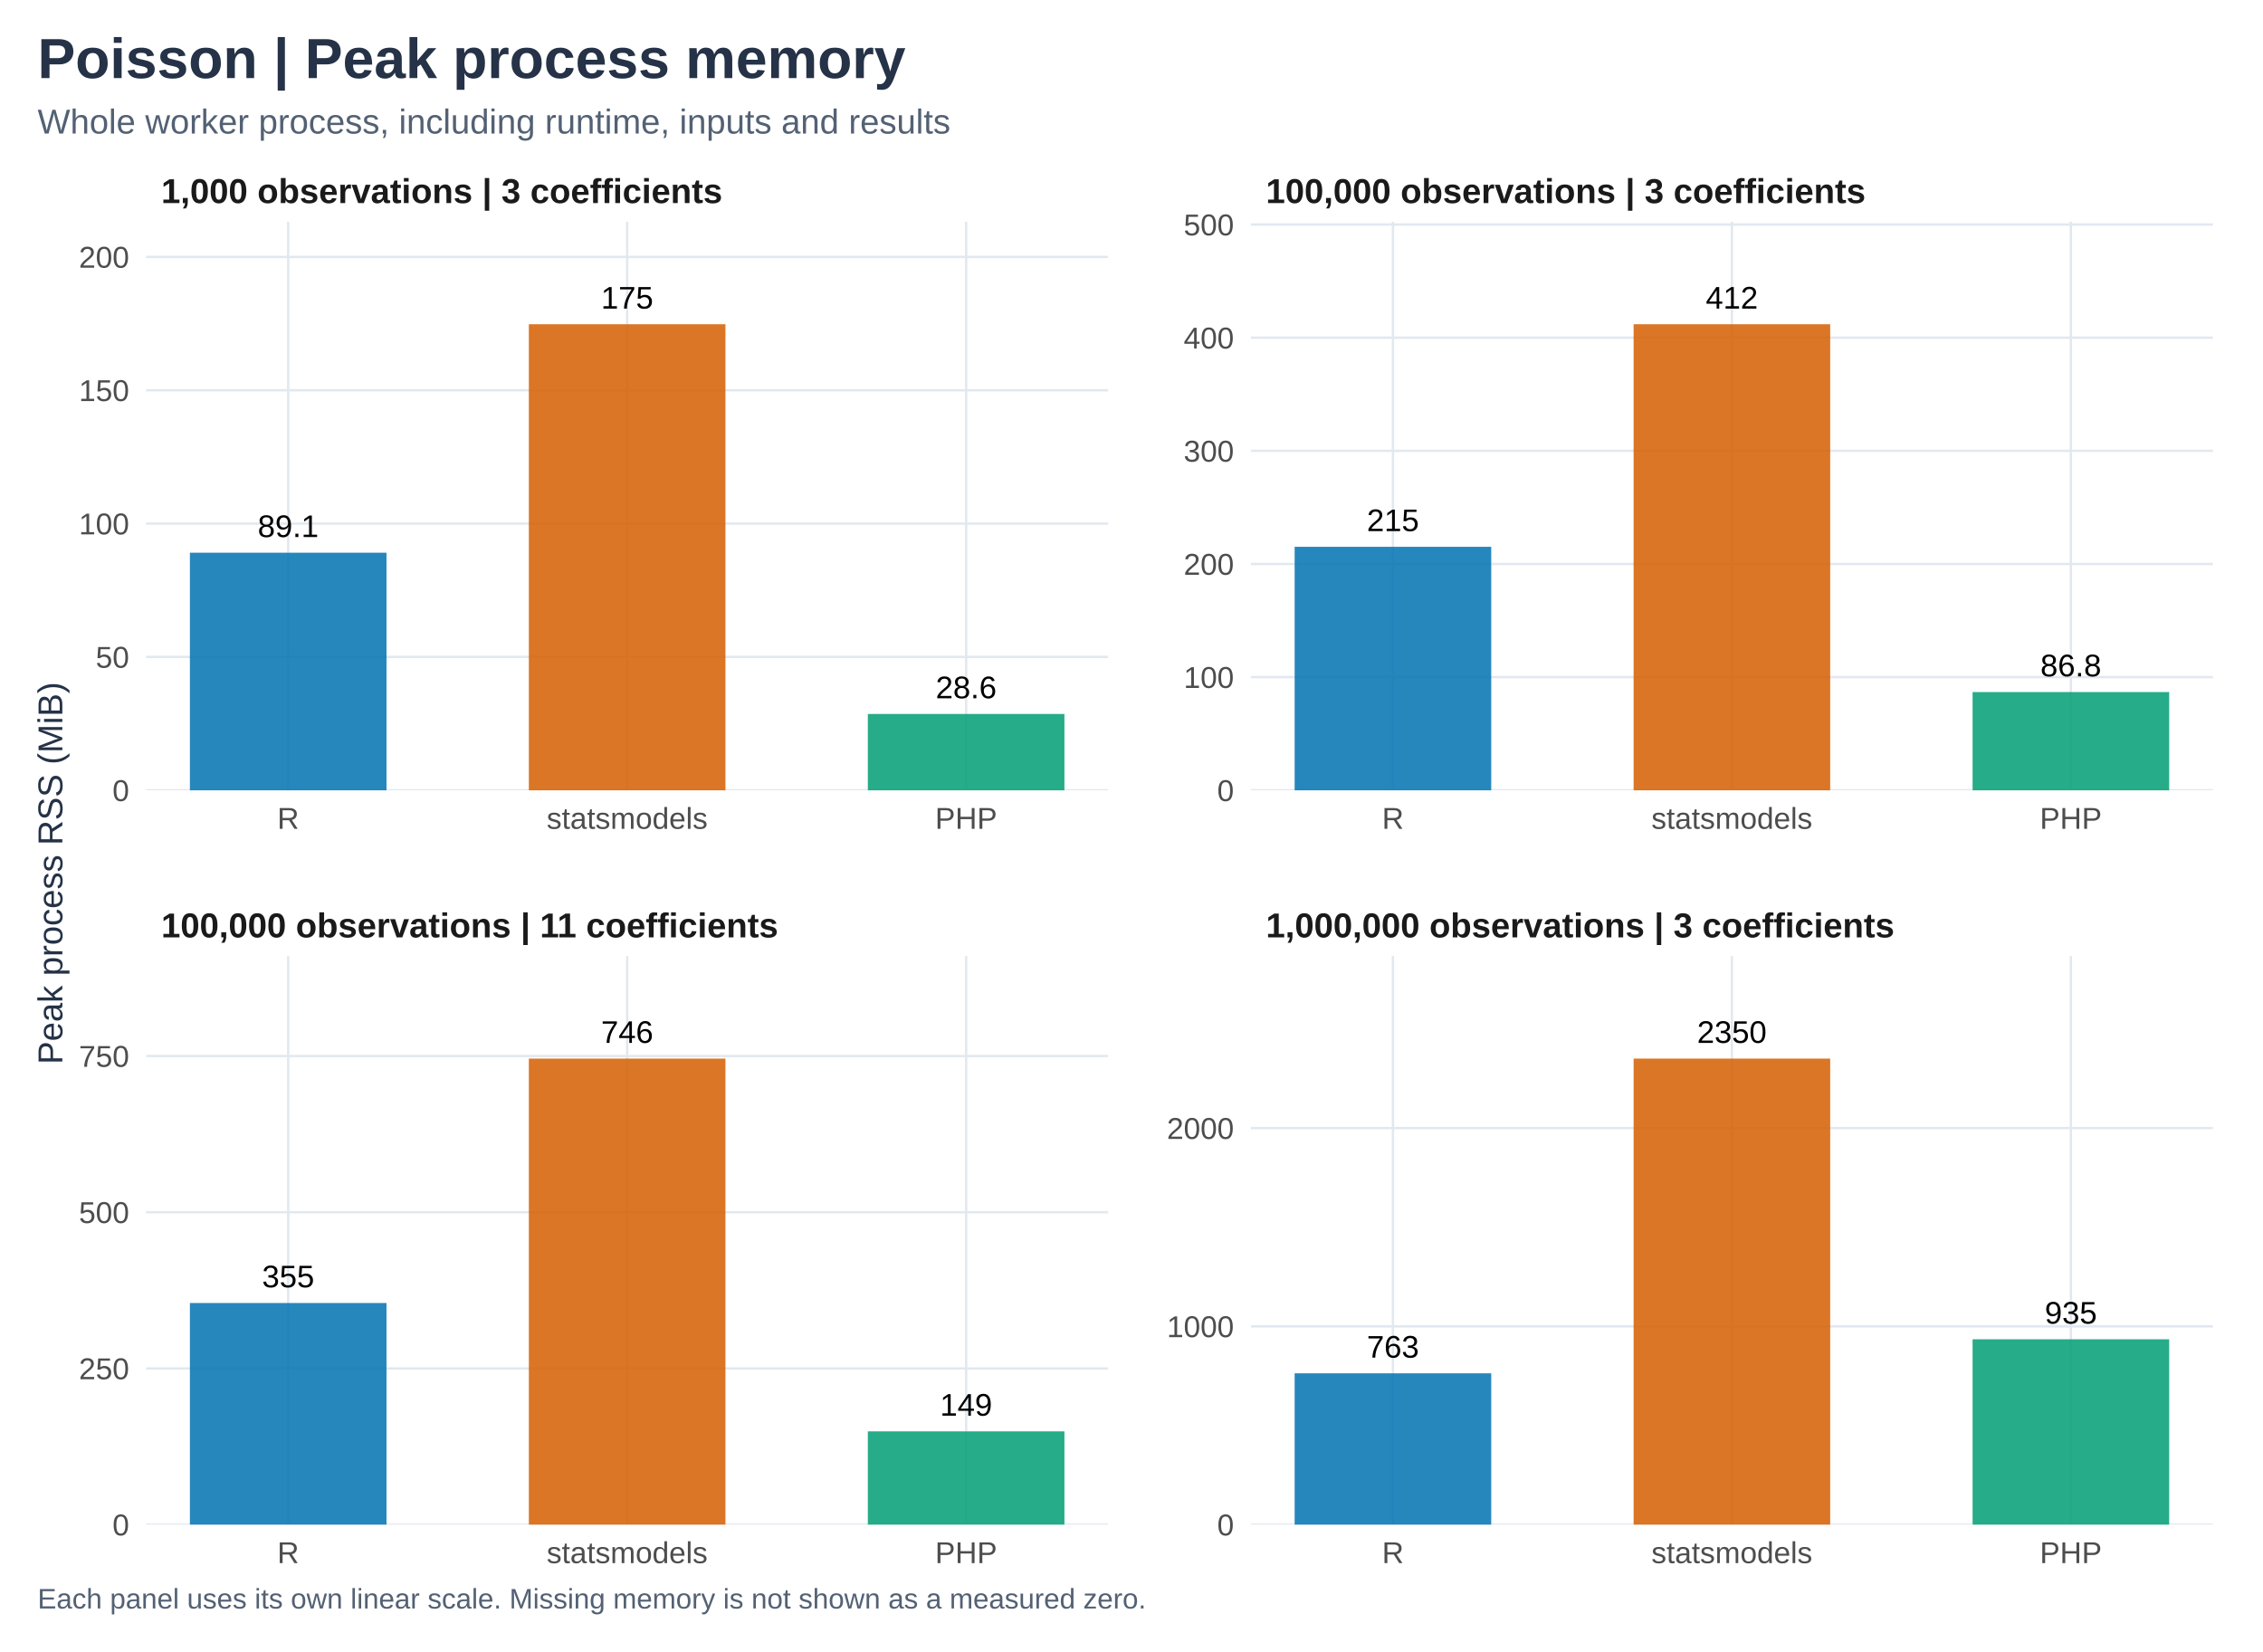
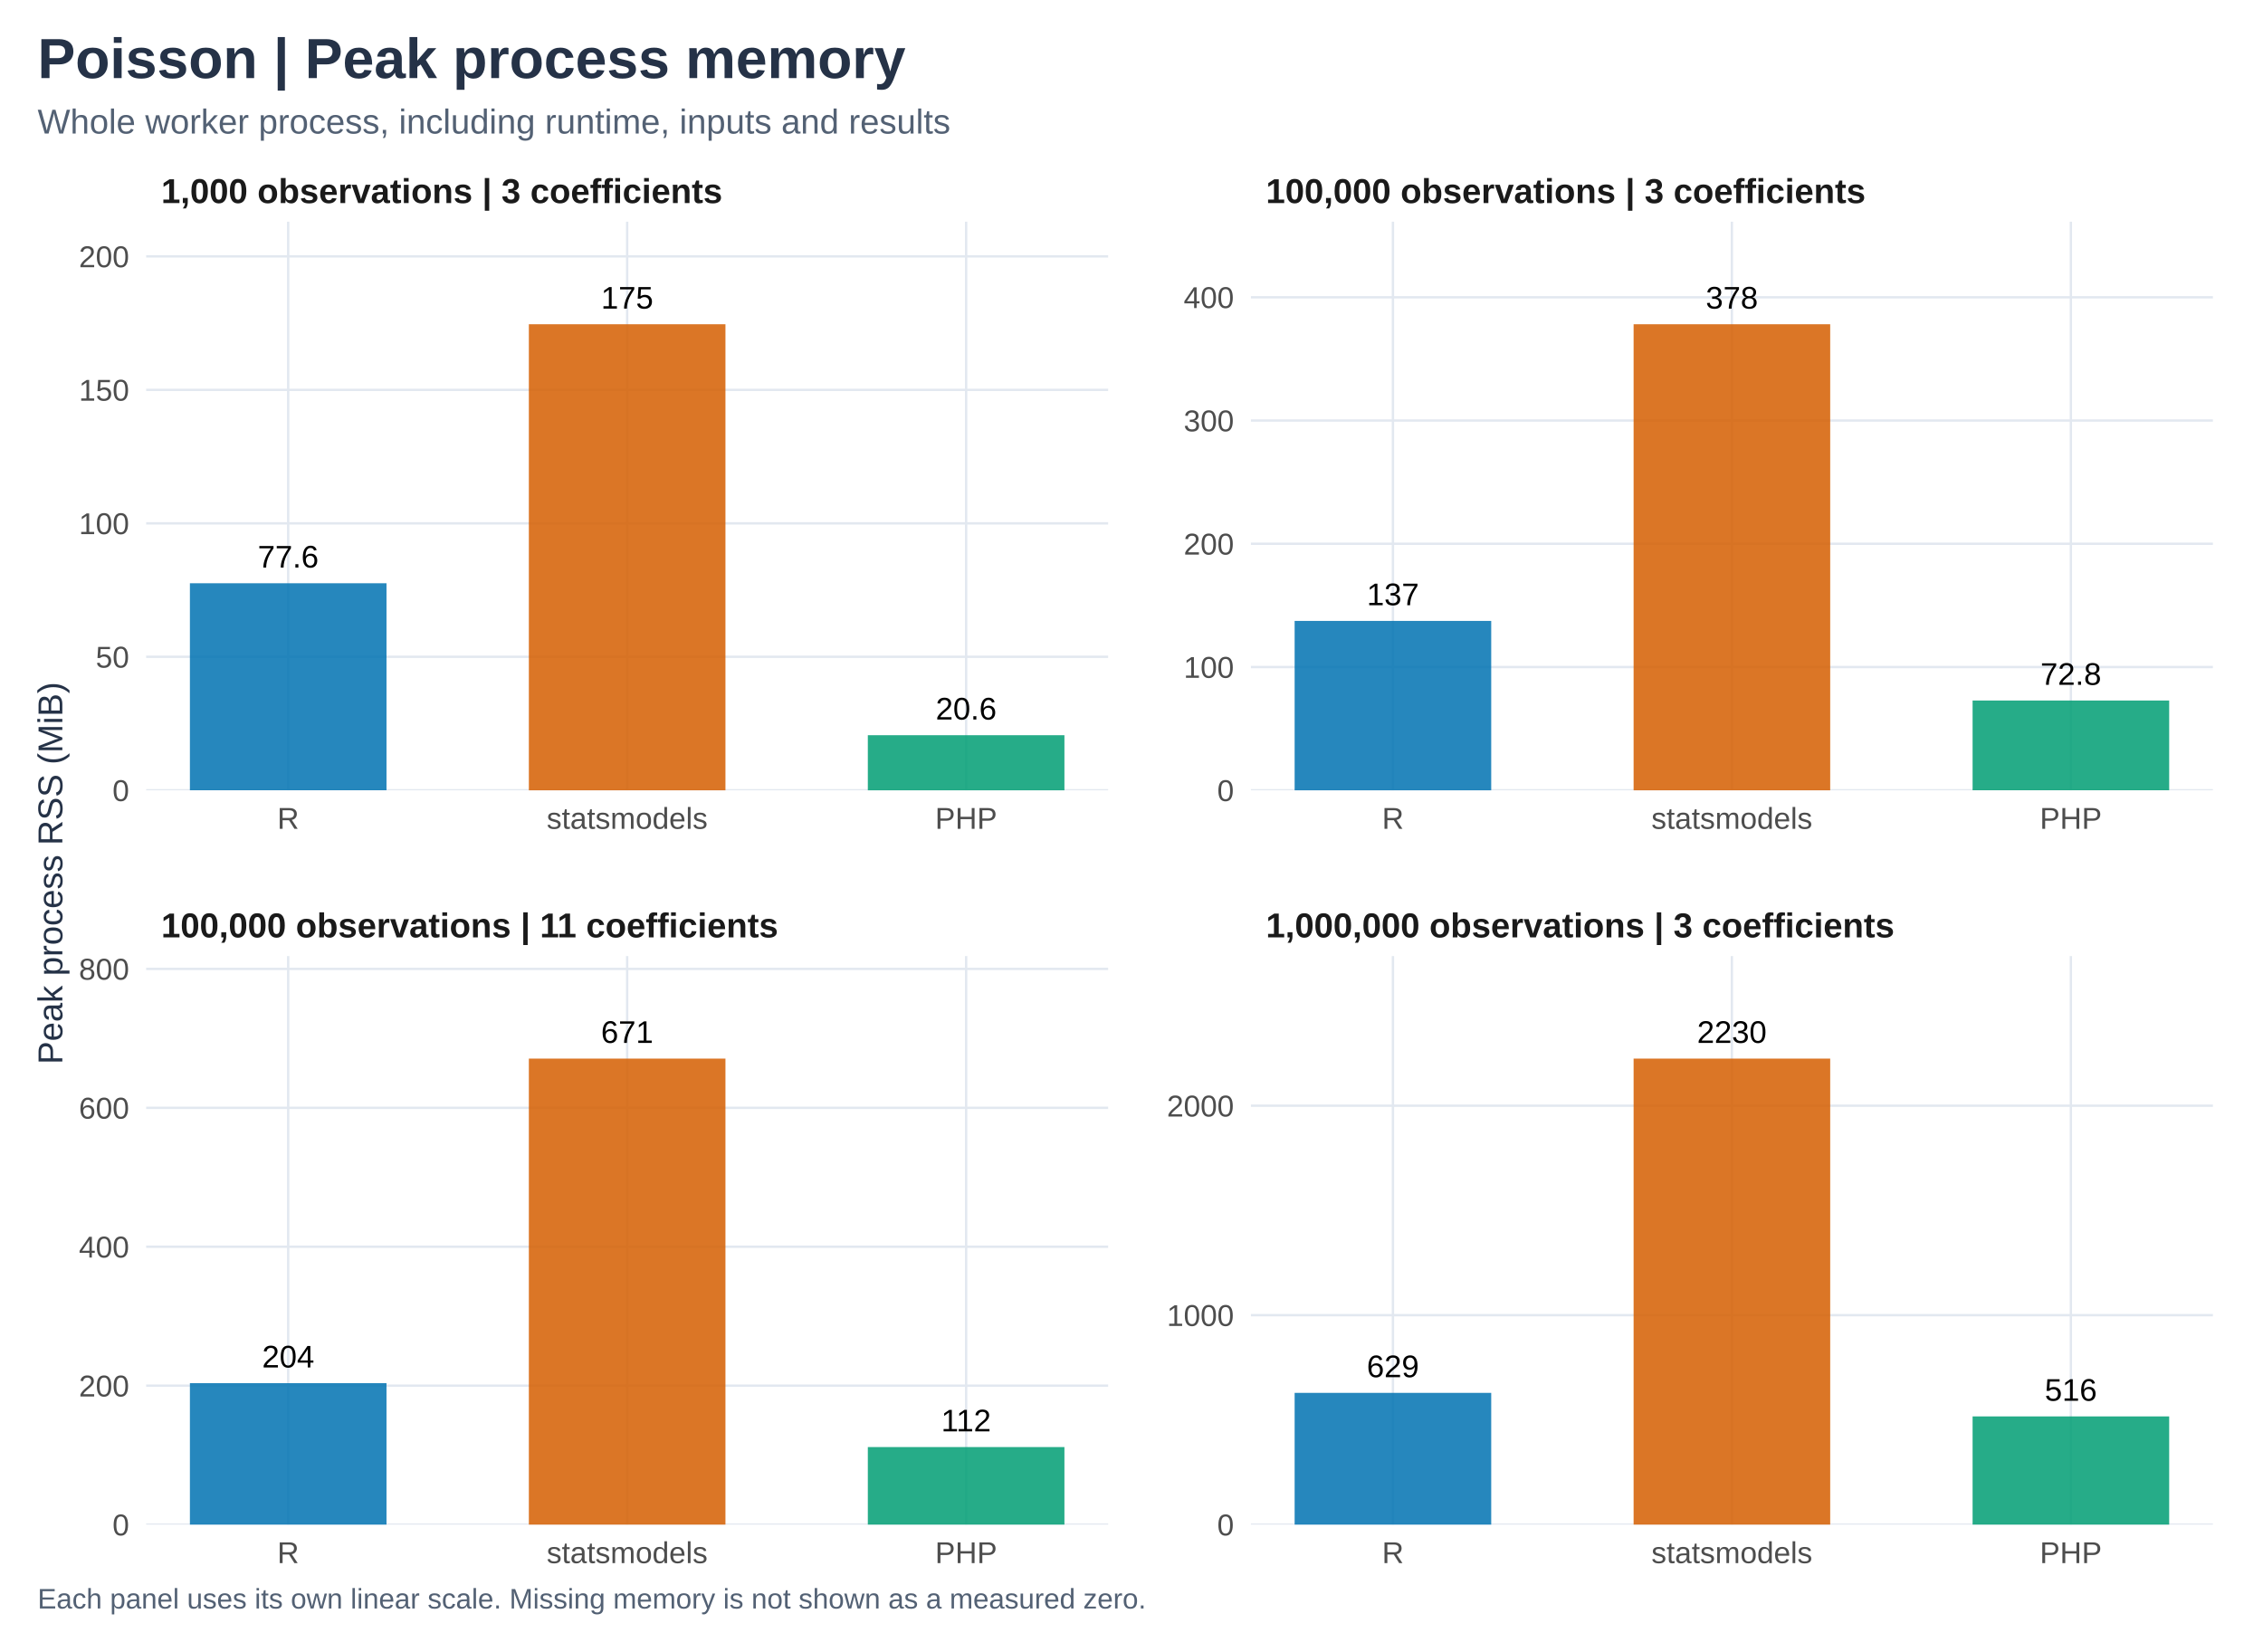
<svg xmlns="http://www.w3.org/2000/svg" width="720.00pt" height="525.60pt" viewBox="0 0 720.00 525.60">
  <g class="svglite">
    <defs>
      <style type="text/css">
    .svglite line, .svglite polyline, .svglite polygon, .svglite path, .svglite rect, .svglite circle {
      fill: none;
      stroke: #000000;
      stroke-linecap: round;
      stroke-linejoin: round;
      stroke-miterlimit: 10.00;
    }
    .svglite text {
      white-space: pre;
    }
    .svglite g.glyphgroup path {
      fill: inherit;
      stroke: none;
    }
  </style>
    </defs>
    <rect width="100%" height="100%" style="stroke: none; fill: #FFFFFF;" />
    <defs>
      <clipPath id="cpMC4wMHw3MjAuMDB8MC4wMHw1MjUuNjA=">
        <rect x="0.00" y="0.00" width="720.00" height="525.60" />
      </clipPath>
    </defs>
    <g clip-path="url(#cpMC4wMHw3MjAuMDB8MC4wMHw1MjUuNjA=)">
      <rect x="0.00" y="-0" width="720.00" height="525.60" style="stroke-width: 1.16; stroke: none; fill: #FFFFFF;" />
    </g>
    <defs>
      <clipPath id="cpNDYuNTB8MzUyLjU4fDcwLjU1fDI1MS40NA==">
        <rect x="46.50" y="70.55" width="306.07" height="180.89" />
      </clipPath>
    </defs>
    <g clip-path="url(#cpNDYuNTB8MzUyLjU4fDcwLjU1fDI1MS40NA==)">
      <polyline points="46.50,251.44 352.58,251.44 " style="stroke-width: 0.75; stroke: #E2E8F0; stroke-linecap: butt;" />
-       <polyline points="46.50,209.01 352.58,209.01 " style="stroke-width: 0.75; stroke: #E2E8F0; stroke-linecap: butt;" />
-       <polyline points="46.50,166.59 352.58,166.59 " style="stroke-width: 0.75; stroke: #E2E8F0; stroke-linecap: butt;" />
-       <polyline points="46.50,124.17 352.58,124.17 " style="stroke-width: 0.75; stroke: #E2E8F0; stroke-linecap: butt;" />
-       <polyline points="46.50,81.74 352.58,81.74 " style="stroke-width: 0.75; stroke: #E2E8F0; stroke-linecap: butt;" />
+       <polyline points="46.50,208.97 352.58,208.97 " style="stroke-width: 0.75; stroke: #E2E8F0; stroke-linecap: butt;" />
+       <polyline points="46.50,166.51 352.58,166.51 " style="stroke-width: 0.75; stroke: #E2E8F0; stroke-linecap: butt;" />
+       <polyline points="46.50,124.05 352.58,124.05 " style="stroke-width: 0.75; stroke: #E2E8F0; stroke-linecap: butt;" />
+       <polyline points="46.50,81.58 352.58,81.58 " style="stroke-width: 0.75; stroke: #E2E8F0; stroke-linecap: butt;" />
      <polyline points="91.69,251.44 91.69,70.55 " style="stroke-width: 0.75; stroke: #E2E8F0; stroke-linecap: butt;" />
      <polyline points="199.54,251.44 199.54,70.55 " style="stroke-width: 0.75; stroke: #E2E8F0; stroke-linecap: butt;" />
      <polyline points="307.39,251.44 307.39,70.55 " style="stroke-width: 0.75; stroke: #E2E8F0; stroke-linecap: butt;" />
-       <rect x="60.42" y="175.86" width="62.55" height="75.58" style="stroke-width: 1.16; stroke: none; stroke-linecap: butt; stroke-linejoin: miter; fill: #0072B2; fill-opacity: 0.85;" />
+       <rect x="60.42" y="185.56" width="62.55" height="65.87" style="stroke-width: 1.16; stroke: none; stroke-linecap: butt; stroke-linejoin: miter; fill: #0072B2; fill-opacity: 0.85;" />
      <rect x="168.26" y="103.17" width="62.55" height="148.27" style="stroke-width: 1.16; stroke: none; stroke-linecap: butt; stroke-linejoin: miter; fill: #D55E00; fill-opacity: 0.85;" />
-       <rect x="276.11" y="227.15" width="62.55" height="24.29" style="stroke-width: 1.16; stroke: none; stroke-linecap: butt; stroke-linejoin: miter; fill: #009E73; fill-opacity: 0.85;" />
-       <text x="91.69" y="170.87" text-anchor="middle" style="font-size: 9.96px; font-family: &quot;Arial&quot;;" textLength="19.36px" lengthAdjust="spacingAndGlyphs">89.1</text>
+       <rect x="276.11" y="233.92" width="62.55" height="17.52" style="stroke-width: 1.16; stroke: none; stroke-linecap: butt; stroke-linejoin: miter; fill: #009E73; fill-opacity: 0.85;" />
+       <text x="91.69" y="180.57" text-anchor="middle" style="font-size: 9.96px; font-family: &quot;Arial&quot;;" textLength="19.36px" lengthAdjust="spacingAndGlyphs">77.6</text>
      <text x="199.54" y="98.18" text-anchor="middle" style="font-size: 9.96px; font-family: &quot;Arial&quot;;" textLength="16.59px" lengthAdjust="spacingAndGlyphs">175</text>
-       <text x="307.39" y="222.16" text-anchor="middle" style="font-size: 9.96px; font-family: &quot;Arial&quot;;" textLength="19.36px" lengthAdjust="spacingAndGlyphs">28.6</text>
+       <text x="307.39" y="228.93" text-anchor="middle" style="font-size: 9.96px; font-family: &quot;Arial&quot;;" textLength="19.36px" lengthAdjust="spacingAndGlyphs">20.6</text>
    </g>
    <g clip-path="url(#cpMC4wMHw3MjAuMDB8MC4wMHw1MjUuNjA=)">
</g>
    <defs>
      <clipPath id="cpNDYuNTB8MzUyLjU4fDMwNC4xOHw0ODUuMDc=">
        <rect x="46.50" y="304.18" width="306.07" height="180.89" />
      </clipPath>
    </defs>
    <g clip-path="url(#cpNDYuNTB8MzUyLjU4fDMwNC4xOHw0ODUuMDc=)">
      <polyline points="46.50,485.07 352.58,485.07 " style="stroke-width: 0.75; stroke: #E2E8F0; stroke-linecap: butt;" />
-       <polyline points="46.50,435.38 352.58,435.38 " style="stroke-width: 0.75; stroke: #E2E8F0; stroke-linecap: butt;" />
-       <polyline points="46.50,385.68 352.58,385.68 " style="stroke-width: 0.75; stroke: #E2E8F0; stroke-linecap: butt;" />
-       <polyline points="46.50,335.99 352.58,335.99 " style="stroke-width: 0.75; stroke: #E2E8F0; stroke-linecap: butt;" />
+       <polyline points="46.50,440.87 352.58,440.87 " style="stroke-width: 0.75; stroke: #E2E8F0; stroke-linecap: butt;" />
+       <polyline points="46.50,396.67 352.58,396.67 " style="stroke-width: 0.75; stroke: #E2E8F0; stroke-linecap: butt;" />
+       <polyline points="46.50,352.46 352.58,352.46 " style="stroke-width: 0.75; stroke: #E2E8F0; stroke-linecap: butt;" />
+       <polyline points="46.50,308.26 352.58,308.26 " style="stroke-width: 0.75; stroke: #E2E8F0; stroke-linecap: butt;" />
      <polyline points="91.69,485.07 91.69,304.18 " style="stroke-width: 0.75; stroke: #E2E8F0; stroke-linecap: butt;" />
      <polyline points="199.54,485.07 199.54,304.18 " style="stroke-width: 0.75; stroke: #E2E8F0; stroke-linecap: butt;" />
      <polyline points="307.39,485.07 307.39,304.18 " style="stroke-width: 0.75; stroke: #E2E8F0; stroke-linecap: butt;" />
-       <rect x="60.42" y="414.57" width="62.55" height="70.50" style="stroke-width: 1.16; stroke: none; stroke-linecap: butt; stroke-linejoin: miter; fill: #0072B2; fill-opacity: 0.85;" />
+       <rect x="60.42" y="440.07" width="62.55" height="45.00" style="stroke-width: 1.16; stroke: none; stroke-linecap: butt; stroke-linejoin: miter; fill: #0072B2; fill-opacity: 0.85;" />
      <rect x="168.26" y="336.80" width="62.55" height="148.27" style="stroke-width: 1.16; stroke: none; stroke-linecap: butt; stroke-linejoin: miter; fill: #D55E00; fill-opacity: 0.85;" />
-       <rect x="276.11" y="455.40" width="62.55" height="29.67" style="stroke-width: 1.16; stroke: none; stroke-linecap: butt; stroke-linejoin: miter; fill: #009E73; fill-opacity: 0.85;" />
-       <text x="91.69" y="409.58" text-anchor="middle" style="font-size: 9.96px; font-family: &quot;Arial&quot;;" textLength="16.59px" lengthAdjust="spacingAndGlyphs">355</text>
-       <text x="199.54" y="331.81" text-anchor="middle" style="font-size: 9.96px; font-family: &quot;Arial&quot;;" textLength="16.59px" lengthAdjust="spacingAndGlyphs">746</text>
-       <text x="307.39" y="450.41" text-anchor="middle" style="font-size: 9.96px; font-family: &quot;Arial&quot;;" textLength="16.59px" lengthAdjust="spacingAndGlyphs">149</text>
+       <rect x="276.11" y="460.40" width="62.55" height="24.67" style="stroke-width: 1.16; stroke: none; stroke-linecap: butt; stroke-linejoin: miter; fill: #009E73; fill-opacity: 0.85;" />
+       <text x="91.69" y="435.08" text-anchor="middle" style="font-size: 9.96px; font-family: &quot;Arial&quot;;" textLength="16.59px" lengthAdjust="spacingAndGlyphs">204</text>
+       <text x="199.54" y="331.81" text-anchor="middle" style="font-size: 9.96px; font-family: &quot;Arial&quot;;" textLength="16.59px" lengthAdjust="spacingAndGlyphs">671</text>
+       <text x="307.39" y="455.41" text-anchor="middle" style="font-size: 9.96px; font-family: &quot;Arial&quot;;" textLength="15.86px" lengthAdjust="spacingAndGlyphs">112</text>
    </g>
    <g clip-path="url(#cpMC4wMHw3MjAuMDB8MC4wMHw1MjUuNjA=)">
</g>
    <defs>
      <clipPath id="cpMzk3Ljk5fDcwNC4wNnw3MC41NXwyNTEuNDQ=">
        <rect x="397.99" y="70.55" width="306.07" height="180.89" />
      </clipPath>
    </defs>
    <g clip-path="url(#cpMzk3Ljk5fDcwNC4wNnw3MC41NXwyNTEuNDQ=)">
      <polyline points="397.99,251.44 704.06,251.44 " style="stroke-width: 0.75; stroke: #E2E8F0; stroke-linecap: butt;" />
-       <polyline points="397.99,215.44 704.06,215.44 " style="stroke-width: 0.75; stroke: #E2E8F0; stroke-linecap: butt;" />
-       <polyline points="397.99,179.44 704.06,179.44 " style="stroke-width: 0.75; stroke: #E2E8F0; stroke-linecap: butt;" />
-       <polyline points="397.99,143.44 704.06,143.44 " style="stroke-width: 0.75; stroke: #E2E8F0; stroke-linecap: butt;" />
-       <polyline points="397.99,107.44 704.06,107.44 " style="stroke-width: 0.75; stroke: #E2E8F0; stroke-linecap: butt;" />
-       <polyline points="397.99,71.44 704.06,71.44 " style="stroke-width: 0.75; stroke: #E2E8F0; stroke-linecap: butt;" />
+       <polyline points="397.99,212.22 704.06,212.22 " style="stroke-width: 0.75; stroke: #E2E8F0; stroke-linecap: butt;" />
+       <polyline points="397.99,173.01 704.06,173.01 " style="stroke-width: 0.75; stroke: #E2E8F0; stroke-linecap: butt;" />
+       <polyline points="397.99,133.79 704.06,133.79 " style="stroke-width: 0.75; stroke: #E2E8F0; stroke-linecap: butt;" />
+       <polyline points="397.99,94.58 704.06,94.58 " style="stroke-width: 0.75; stroke: #E2E8F0; stroke-linecap: butt;" />
      <polyline points="443.18,251.44 443.18,70.55 " style="stroke-width: 0.75; stroke: #E2E8F0; stroke-linecap: butt;" />
      <polyline points="551.02,251.44 551.02,70.55 " style="stroke-width: 0.75; stroke: #E2E8F0; stroke-linecap: butt;" />
      <polyline points="658.87,251.44 658.87,70.55 " style="stroke-width: 0.75; stroke: #E2E8F0; stroke-linecap: butt;" />
-       <rect x="411.90" y="173.98" width="62.55" height="77.46" style="stroke-width: 1.16; stroke: none; stroke-linecap: butt; stroke-linejoin: miter; fill: #0072B2; fill-opacity: 0.85;" />
+       <rect x="411.90" y="197.54" width="62.55" height="53.90" style="stroke-width: 1.16; stroke: none; stroke-linecap: butt; stroke-linejoin: miter; fill: #0072B2; fill-opacity: 0.85;" />
      <rect x="519.75" y="103.17" width="62.55" height="148.27" style="stroke-width: 1.16; stroke: none; stroke-linecap: butt; stroke-linejoin: miter; fill: #D55E00; fill-opacity: 0.85;" />
-       <rect x="627.60" y="220.18" width="62.55" height="31.26" style="stroke-width: 1.16; stroke: none; stroke-linecap: butt; stroke-linejoin: miter; fill: #009E73; fill-opacity: 0.85;" />
-       <text x="443.18" y="168.99" text-anchor="middle" style="font-size: 9.96px; font-family: &quot;Arial&quot;;" textLength="16.59px" lengthAdjust="spacingAndGlyphs">215</text>
-       <text x="551.02" y="98.18" text-anchor="middle" style="font-size: 9.96px; font-family: &quot;Arial&quot;;" textLength="16.59px" lengthAdjust="spacingAndGlyphs">412</text>
-       <text x="658.87" y="215.19" text-anchor="middle" style="font-size: 9.96px; font-family: &quot;Arial&quot;;" textLength="19.36px" lengthAdjust="spacingAndGlyphs">86.8</text>
+       <rect x="627.60" y="222.88" width="62.55" height="28.55" style="stroke-width: 1.16; stroke: none; stroke-linecap: butt; stroke-linejoin: miter; fill: #009E73; fill-opacity: 0.85;" />
+       <text x="443.18" y="192.55" text-anchor="middle" style="font-size: 9.96px; font-family: &quot;Arial&quot;;" textLength="16.59px" lengthAdjust="spacingAndGlyphs">137</text>
+       <text x="551.02" y="98.18" text-anchor="middle" style="font-size: 9.96px; font-family: &quot;Arial&quot;;" textLength="16.59px" lengthAdjust="spacingAndGlyphs">378</text>
+       <text x="658.87" y="217.89" text-anchor="middle" style="font-size: 9.96px; font-family: &quot;Arial&quot;;" textLength="19.36px" lengthAdjust="spacingAndGlyphs">72.8</text>
    </g>
    <g clip-path="url(#cpMC4wMHw3MjAuMDB8MC4wMHw1MjUuNjA=)">
</g>
    <defs>
      <clipPath id="cpMzk3Ljk5fDcwNC4wNnwzMDQuMTh8NDg1LjA3">
        <rect x="397.99" y="304.18" width="306.07" height="180.89" />
      </clipPath>
    </defs>
    <g clip-path="url(#cpMzk3Ljk5fDcwNC4wNnwzMDQuMTh8NDg1LjA3)">
      <polyline points="397.99,485.07 704.06,485.07 " style="stroke-width: 0.75; stroke: #E2E8F0; stroke-linecap: butt;" />
-       <polyline points="397.99,422.00 704.06,422.00 " style="stroke-width: 0.75; stroke: #E2E8F0; stroke-linecap: butt;" />
-       <polyline points="397.99,358.92 704.06,358.92 " style="stroke-width: 0.75; stroke: #E2E8F0; stroke-linecap: butt;" />
+       <polyline points="397.99,418.44 704.06,418.44 " style="stroke-width: 0.75; stroke: #E2E8F0; stroke-linecap: butt;" />
+       <polyline points="397.99,351.80 704.06,351.80 " style="stroke-width: 0.75; stroke: #E2E8F0; stroke-linecap: butt;" />
      <polyline points="443.18,485.07 443.18,304.18 " style="stroke-width: 0.75; stroke: #E2E8F0; stroke-linecap: butt;" />
      <polyline points="551.02,485.07 551.02,304.18 " style="stroke-width: 0.75; stroke: #E2E8F0; stroke-linecap: butt;" />
      <polyline points="658.87,485.07 658.87,304.18 " style="stroke-width: 0.75; stroke: #E2E8F0; stroke-linecap: butt;" />
-       <rect x="411.90" y="436.94" width="62.55" height="48.13" style="stroke-width: 1.16; stroke: none; stroke-linecap: butt; stroke-linejoin: miter; fill: #0072B2; fill-opacity: 0.85;" />
+       <rect x="411.90" y="443.16" width="62.55" height="41.91" style="stroke-width: 1.16; stroke: none; stroke-linecap: butt; stroke-linejoin: miter; fill: #0072B2; fill-opacity: 0.85;" />
      <rect x="519.75" y="336.80" width="62.55" height="148.27" style="stroke-width: 1.16; stroke: none; stroke-linecap: butt; stroke-linejoin: miter; fill: #D55E00; fill-opacity: 0.85;" />
-       <rect x="627.60" y="426.11" width="62.55" height="58.96" style="stroke-width: 1.16; stroke: none; stroke-linecap: butt; stroke-linejoin: miter; fill: #009E73; fill-opacity: 0.85;" />
-       <text x="443.18" y="431.95" text-anchor="middle" style="font-size: 9.96px; font-family: &quot;Arial&quot;;" textLength="16.59px" lengthAdjust="spacingAndGlyphs">763</text>
-       <text x="551.02" y="331.81" text-anchor="middle" style="font-size: 9.96px; font-family: &quot;Arial&quot;;" textLength="22.12px" lengthAdjust="spacingAndGlyphs">2350</text>
-       <text x="658.87" y="421.13" text-anchor="middle" style="font-size: 9.96px; font-family: &quot;Arial&quot;;" textLength="16.59px" lengthAdjust="spacingAndGlyphs">935</text>
+       <rect x="627.60" y="450.65" width="62.55" height="34.42" style="stroke-width: 1.16; stroke: none; stroke-linecap: butt; stroke-linejoin: miter; fill: #009E73; fill-opacity: 0.85;" />
+       <text x="443.18" y="438.17" text-anchor="middle" style="font-size: 9.96px; font-family: &quot;Arial&quot;;" textLength="16.59px" lengthAdjust="spacingAndGlyphs">629</text>
+       <text x="551.02" y="331.81" text-anchor="middle" style="font-size: 9.96px; font-family: &quot;Arial&quot;;" textLength="22.12px" lengthAdjust="spacingAndGlyphs">2230</text>
+       <text x="658.87" y="445.67" text-anchor="middle" style="font-size: 9.96px; font-family: &quot;Arial&quot;;" textLength="16.59px" lengthAdjust="spacingAndGlyphs">516</text>
    </g>
    <g clip-path="url(#cpMC4wMHw3MjAuMDB8MC4wMHw1MjUuNjA=)">
</g>
    <defs>
      <clipPath id="cpNDYuNTB8MzUyLjU4fDI4NC40MnwzMDQuMTg=">
        <rect x="46.50" y="284.42" width="306.07" height="19.76" />
      </clipPath>
    </defs>
    <g clip-path="url(#cpNDYuNTB8MzUyLjU4fDI4NC40MnwzMDQuMTg=)">
      <text x="51.29" y="298.24" style="font-size: 11.00px; font-weight: bold;fill: #1A1A1A; font-family: &quot;Arial&quot;;" textLength="196.44px" lengthAdjust="spacingAndGlyphs">100,000 observations | 11 coefficients</text>
    </g>
    <g clip-path="url(#cpMC4wMHw3MjAuMDB8MC4wMHw1MjUuNjA=)">
</g>
    <defs>
      <clipPath id="cpMzk3Ljk5fDcwNC4wNnwyODQuNDJ8MzA0LjE4">
        <rect x="397.99" y="284.42" width="306.07" height="19.76" />
      </clipPath>
    </defs>
    <g clip-path="url(#cpMzk3Ljk5fDcwNC4wNnwyODQuNDJ8MzA0LjE4)">
      <text x="402.77" y="298.24" style="font-size: 11.00px; font-weight: bold;fill: #1A1A1A; font-family: &quot;Arial&quot;;" textLength="200.11px" lengthAdjust="spacingAndGlyphs">1,000,000 observations | 3 coefficients</text>
    </g>
    <g clip-path="url(#cpMC4wMHw3MjAuMDB8MC4wMHw1MjUuNjA=)">
</g>
    <defs>
      <clipPath id="cpNDYuNTB8MzUyLjU4fDUwLjc5fDcwLjU1">
        <rect x="46.50" y="50.79" width="306.07" height="19.76" />
      </clipPath>
    </defs>
    <g clip-path="url(#cpNDYuNTB8MzUyLjU4fDUwLjc5fDcwLjU1)">
      <text x="51.29" y="64.61" style="font-size: 11.00px; font-weight: bold;fill: #1A1A1A; font-family: &quot;Arial&quot;;" textLength="178.67px" lengthAdjust="spacingAndGlyphs">1,000 observations | 3 coefficients</text>
    </g>
    <g clip-path="url(#cpMC4wMHw3MjAuMDB8MC4wMHw1MjUuNjA=)">
</g>
    <defs>
      <clipPath id="cpMzk3Ljk5fDcwNC4wNnw1MC43OXw3MC41NQ==">
        <rect x="397.99" y="50.79" width="306.07" height="19.76" />
      </clipPath>
    </defs>
    <g clip-path="url(#cpMzk3Ljk5fDcwNC4wNnw1MC43OXw3MC41NQ==)">
      <text x="402.77" y="64.61" style="font-size: 11.00px; font-weight: bold;fill: #1A1A1A; font-family: &quot;Arial&quot;;" textLength="190.92px" lengthAdjust="spacingAndGlyphs">100,000 observations | 3 coefficients</text>
    </g>
    <g clip-path="url(#cpMC4wMHw3MjAuMDB8MC4wMHw1MjUuNjA=)">
      <text x="91.69" y="497.32" text-anchor="middle" style="font-size: 9.60px;fill: #4D4D4D; font-family: &quot;Arial&quot;;" textLength="6.92px" lengthAdjust="spacingAndGlyphs">R</text>
      <text x="199.54" y="497.32" text-anchor="middle" style="font-size: 9.60px;fill: #4D4D4D; font-family: &quot;Arial&quot;;" textLength="51.16px" lengthAdjust="spacingAndGlyphs">statsmodels</text>
      <text x="307.39" y="497.32" text-anchor="middle" style="font-size: 9.60px;fill: #4D4D4D; font-family: &quot;Arial&quot;;" textLength="19.73px" lengthAdjust="spacingAndGlyphs">PHP</text>
      <text x="443.18" y="497.32" text-anchor="middle" style="font-size: 9.60px;fill: #4D4D4D; font-family: &quot;Arial&quot;;" textLength="6.92px" lengthAdjust="spacingAndGlyphs">R</text>
      <text x="551.02" y="497.32" text-anchor="middle" style="font-size: 9.60px;fill: #4D4D4D; font-family: &quot;Arial&quot;;" textLength="51.16px" lengthAdjust="spacingAndGlyphs">statsmodels</text>
      <text x="658.87" y="497.32" text-anchor="middle" style="font-size: 9.60px;fill: #4D4D4D; font-family: &quot;Arial&quot;;" textLength="19.73px" lengthAdjust="spacingAndGlyphs">PHP</text>
      <text x="91.69" y="263.69" text-anchor="middle" style="font-size: 9.60px;fill: #4D4D4D; font-family: &quot;Arial&quot;;" textLength="6.92px" lengthAdjust="spacingAndGlyphs">R</text>
      <text x="199.54" y="263.69" text-anchor="middle" style="font-size: 9.60px;fill: #4D4D4D; font-family: &quot;Arial&quot;;" textLength="51.16px" lengthAdjust="spacingAndGlyphs">statsmodels</text>
      <text x="307.39" y="263.69" text-anchor="middle" style="font-size: 9.60px;fill: #4D4D4D; font-family: &quot;Arial&quot;;" textLength="19.73px" lengthAdjust="spacingAndGlyphs">PHP</text>
      <text x="443.18" y="263.69" text-anchor="middle" style="font-size: 9.60px;fill: #4D4D4D; font-family: &quot;Arial&quot;;" textLength="6.92px" lengthAdjust="spacingAndGlyphs">R</text>
      <text x="551.02" y="263.69" text-anchor="middle" style="font-size: 9.60px;fill: #4D4D4D; font-family: &quot;Arial&quot;;" textLength="51.16px" lengthAdjust="spacingAndGlyphs">statsmodels</text>
      <text x="658.87" y="263.69" text-anchor="middle" style="font-size: 9.60px;fill: #4D4D4D; font-family: &quot;Arial&quot;;" textLength="19.73px" lengthAdjust="spacingAndGlyphs">PHP</text>
      <text x="392.61" y="254.87" text-anchor="end" style="font-size: 9.60px;fill: #4D4D4D; font-family: &quot;Arial&quot;;" textLength="5.33px" lengthAdjust="spacingAndGlyphs">0</text>
-       <text x="392.61" y="218.87" text-anchor="end" style="font-size: 9.60px;fill: #4D4D4D; font-family: &quot;Arial&quot;;" textLength="15.98px" lengthAdjust="spacingAndGlyphs">100</text>
-       <text x="392.61" y="182.87" text-anchor="end" style="font-size: 9.60px;fill: #4D4D4D; font-family: &quot;Arial&quot;;" textLength="15.98px" lengthAdjust="spacingAndGlyphs">200</text>
-       <text x="392.61" y="146.88" text-anchor="end" style="font-size: 9.60px;fill: #4D4D4D; font-family: &quot;Arial&quot;;" textLength="15.98px" lengthAdjust="spacingAndGlyphs">300</text>
-       <text x="392.61" y="110.88" text-anchor="end" style="font-size: 9.60px;fill: #4D4D4D; font-family: &quot;Arial&quot;;" textLength="15.98px" lengthAdjust="spacingAndGlyphs">400</text>
-       <text x="392.61" y="74.88" text-anchor="end" style="font-size: 9.60px;fill: #4D4D4D; font-family: &quot;Arial&quot;;" textLength="15.98px" lengthAdjust="spacingAndGlyphs">500</text>
+       <text x="392.61" y="215.66" text-anchor="end" style="font-size: 9.60px;fill: #4D4D4D; font-family: &quot;Arial&quot;;" textLength="15.98px" lengthAdjust="spacingAndGlyphs">100</text>
+       <text x="392.61" y="176.44" text-anchor="end" style="font-size: 9.60px;fill: #4D4D4D; font-family: &quot;Arial&quot;;" textLength="15.98px" lengthAdjust="spacingAndGlyphs">200</text>
+       <text x="392.61" y="137.23" text-anchor="end" style="font-size: 9.60px;fill: #4D4D4D; font-family: &quot;Arial&quot;;" textLength="15.98px" lengthAdjust="spacingAndGlyphs">300</text>
+       <text x="392.61" y="98.01" text-anchor="end" style="font-size: 9.60px;fill: #4D4D4D; font-family: &quot;Arial&quot;;" textLength="15.98px" lengthAdjust="spacingAndGlyphs">400</text>
      <text x="392.61" y="488.51" text-anchor="end" style="font-size: 9.60px;fill: #4D4D4D; font-family: &quot;Arial&quot;;" textLength="5.33px" lengthAdjust="spacingAndGlyphs">0</text>
-       <text x="392.61" y="425.43" text-anchor="end" style="font-size: 9.60px;fill: #4D4D4D; font-family: &quot;Arial&quot;;" textLength="21.31px" lengthAdjust="spacingAndGlyphs">1000</text>
-       <text x="392.61" y="362.36" text-anchor="end" style="font-size: 9.60px;fill: #4D4D4D; font-family: &quot;Arial&quot;;" textLength="21.31px" lengthAdjust="spacingAndGlyphs">2000</text>
+       <text x="392.61" y="421.87" text-anchor="end" style="font-size: 9.60px;fill: #4D4D4D; font-family: &quot;Arial&quot;;" textLength="21.31px" lengthAdjust="spacingAndGlyphs">1000</text>
+       <text x="392.61" y="355.23" text-anchor="end" style="font-size: 9.60px;fill: #4D4D4D; font-family: &quot;Arial&quot;;" textLength="21.31px" lengthAdjust="spacingAndGlyphs">2000</text>
      <text x="41.12" y="254.87" text-anchor="end" style="font-size: 9.60px;fill: #4D4D4D; font-family: &quot;Arial&quot;;" textLength="5.33px" lengthAdjust="spacingAndGlyphs">0</text>
-       <text x="41.12" y="212.45" text-anchor="end" style="font-size: 9.60px;fill: #4D4D4D; font-family: &quot;Arial&quot;;" textLength="10.66px" lengthAdjust="spacingAndGlyphs">50</text>
-       <text x="41.12" y="170.02" text-anchor="end" style="font-size: 9.60px;fill: #4D4D4D; font-family: &quot;Arial&quot;;" textLength="15.98px" lengthAdjust="spacingAndGlyphs">100</text>
-       <text x="41.12" y="127.60" text-anchor="end" style="font-size: 9.60px;fill: #4D4D4D; font-family: &quot;Arial&quot;;" textLength="15.98px" lengthAdjust="spacingAndGlyphs">150</text>
-       <text x="41.12" y="85.18" text-anchor="end" style="font-size: 9.60px;fill: #4D4D4D; font-family: &quot;Arial&quot;;" textLength="15.98px" lengthAdjust="spacingAndGlyphs">200</text>
+       <text x="41.12" y="212.41" text-anchor="end" style="font-size: 9.60px;fill: #4D4D4D; font-family: &quot;Arial&quot;;" textLength="10.66px" lengthAdjust="spacingAndGlyphs">50</text>
+       <text x="41.12" y="169.94" text-anchor="end" style="font-size: 9.60px;fill: #4D4D4D; font-family: &quot;Arial&quot;;" textLength="15.98px" lengthAdjust="spacingAndGlyphs">100</text>
+       <text x="41.12" y="127.48" text-anchor="end" style="font-size: 9.60px;fill: #4D4D4D; font-family: &quot;Arial&quot;;" textLength="15.98px" lengthAdjust="spacingAndGlyphs">150</text>
+       <text x="41.12" y="85.02" text-anchor="end" style="font-size: 9.60px;fill: #4D4D4D; font-family: &quot;Arial&quot;;" textLength="15.98px" lengthAdjust="spacingAndGlyphs">200</text>
      <text x="41.12" y="488.51" text-anchor="end" style="font-size: 9.60px;fill: #4D4D4D; font-family: &quot;Arial&quot;;" textLength="5.33px" lengthAdjust="spacingAndGlyphs">0</text>
-       <text x="41.12" y="438.81" text-anchor="end" style="font-size: 9.60px;fill: #4D4D4D; font-family: &quot;Arial&quot;;" textLength="15.98px" lengthAdjust="spacingAndGlyphs">250</text>
-       <text x="41.12" y="389.12" text-anchor="end" style="font-size: 9.60px;fill: #4D4D4D; font-family: &quot;Arial&quot;;" textLength="15.98px" lengthAdjust="spacingAndGlyphs">500</text>
-       <text x="41.12" y="339.42" text-anchor="end" style="font-size: 9.60px;fill: #4D4D4D; font-family: &quot;Arial&quot;;" textLength="15.98px" lengthAdjust="spacingAndGlyphs">750</text>
+       <text x="41.12" y="444.30" text-anchor="end" style="font-size: 9.60px;fill: #4D4D4D; font-family: &quot;Arial&quot;;" textLength="15.98px" lengthAdjust="spacingAndGlyphs">200</text>
+       <text x="41.12" y="400.10" text-anchor="end" style="font-size: 9.60px;fill: #4D4D4D; font-family: &quot;Arial&quot;;" textLength="15.98px" lengthAdjust="spacingAndGlyphs">400</text>
+       <text x="41.12" y="355.90" text-anchor="end" style="font-size: 9.60px;fill: #4D4D4D; font-family: &quot;Arial&quot;;" textLength="15.98px" lengthAdjust="spacingAndGlyphs">600</text>
+       <text x="41.12" y="311.69" text-anchor="end" style="font-size: 9.60px;fill: #4D4D4D; font-family: &quot;Arial&quot;;" textLength="15.98px" lengthAdjust="spacingAndGlyphs">800</text>
      <text transform="translate(19.83,277.81) rotate(-90)" text-anchor="middle" style="font-size: 11.00px;fill: #253247; font-family: &quot;Arial&quot;;" textLength="121.69px" lengthAdjust="spacingAndGlyphs">Peak process RSS (MiB)</text>
      <text x="11.96" y="42.49" style="font-size: 11.00px;fill: #536174; font-family: &quot;Arial&quot;;" textLength="290.56px" lengthAdjust="spacingAndGlyphs">Whole worker process, including runtime, inputs and results</text>
      <text x="11.96" y="24.84" style="font-size: 18.00px; font-weight: bold;fill: #253247; font-family: &quot;Arial&quot;;" textLength="276.20px" lengthAdjust="spacingAndGlyphs">Poisson | Peak process memory</text>
      <text x="11.96" y="511.76" style="font-size: 9.00px;fill: #536174; font-family: &quot;Arial&quot;;" textLength="352.50px" lengthAdjust="spacingAndGlyphs">Each panel uses its own linear scale. Missing memory is not shown as a measured zero.</text>
    </g>
  </g>
</svg>
